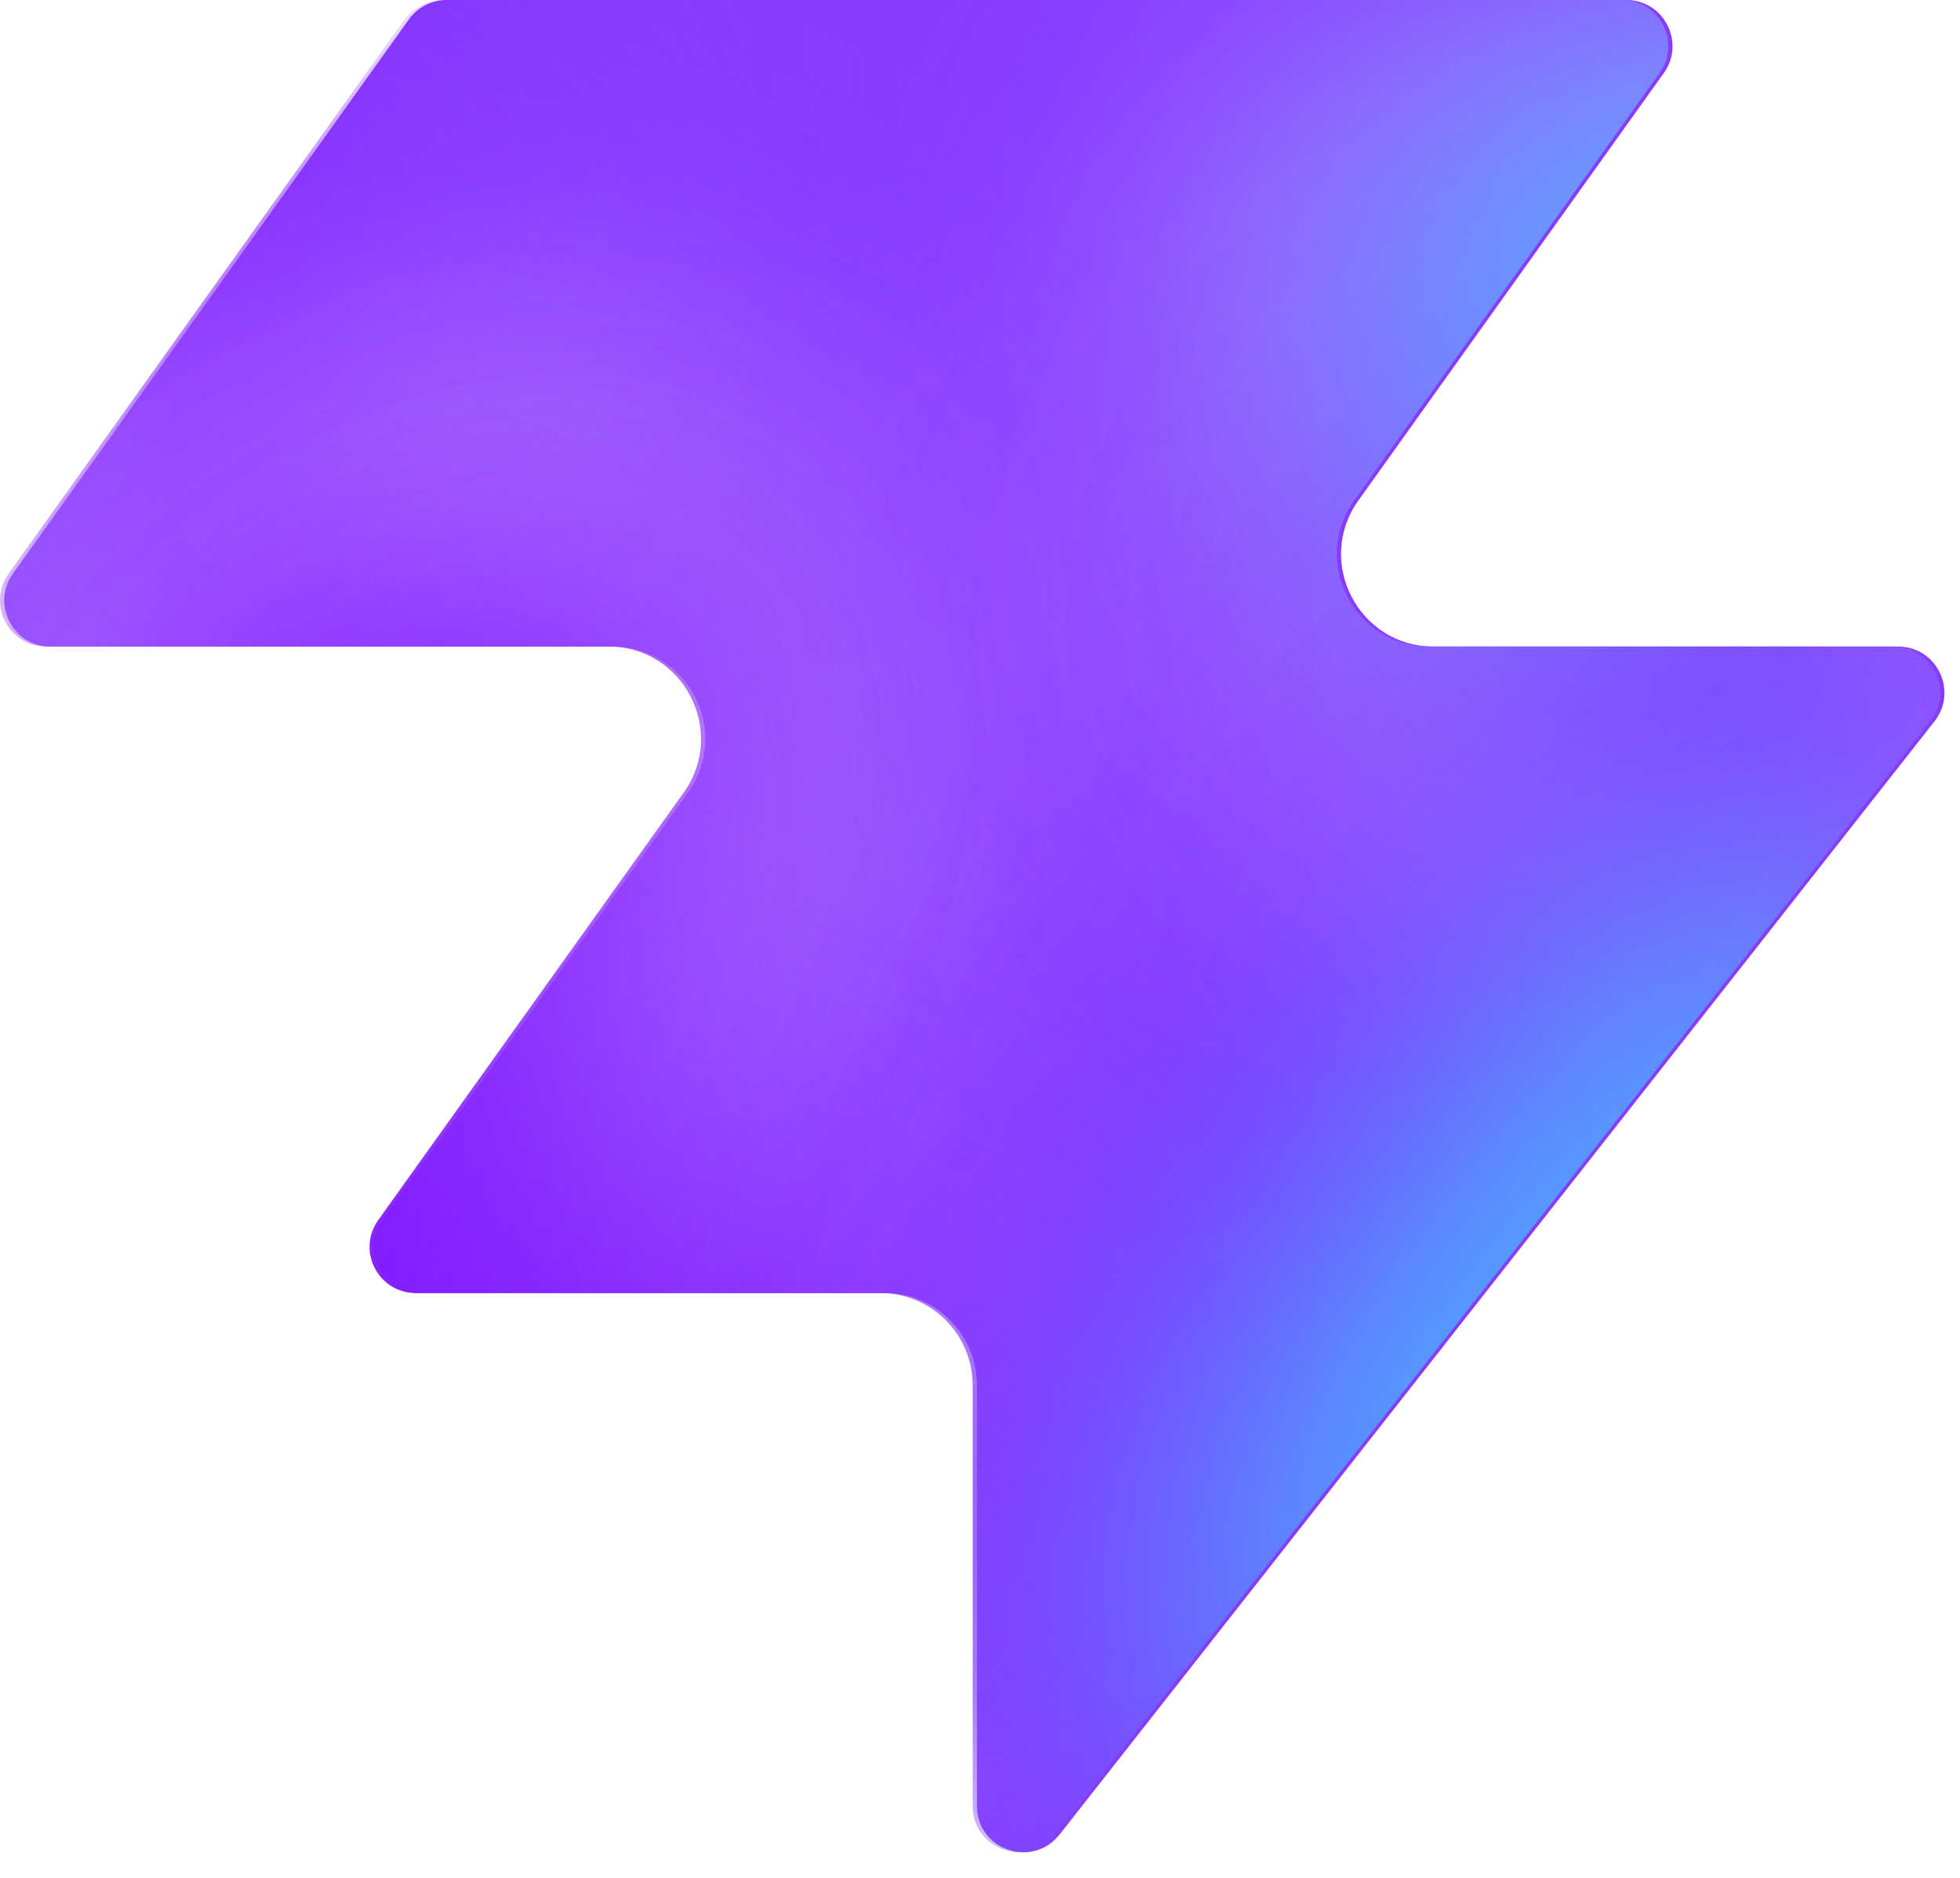
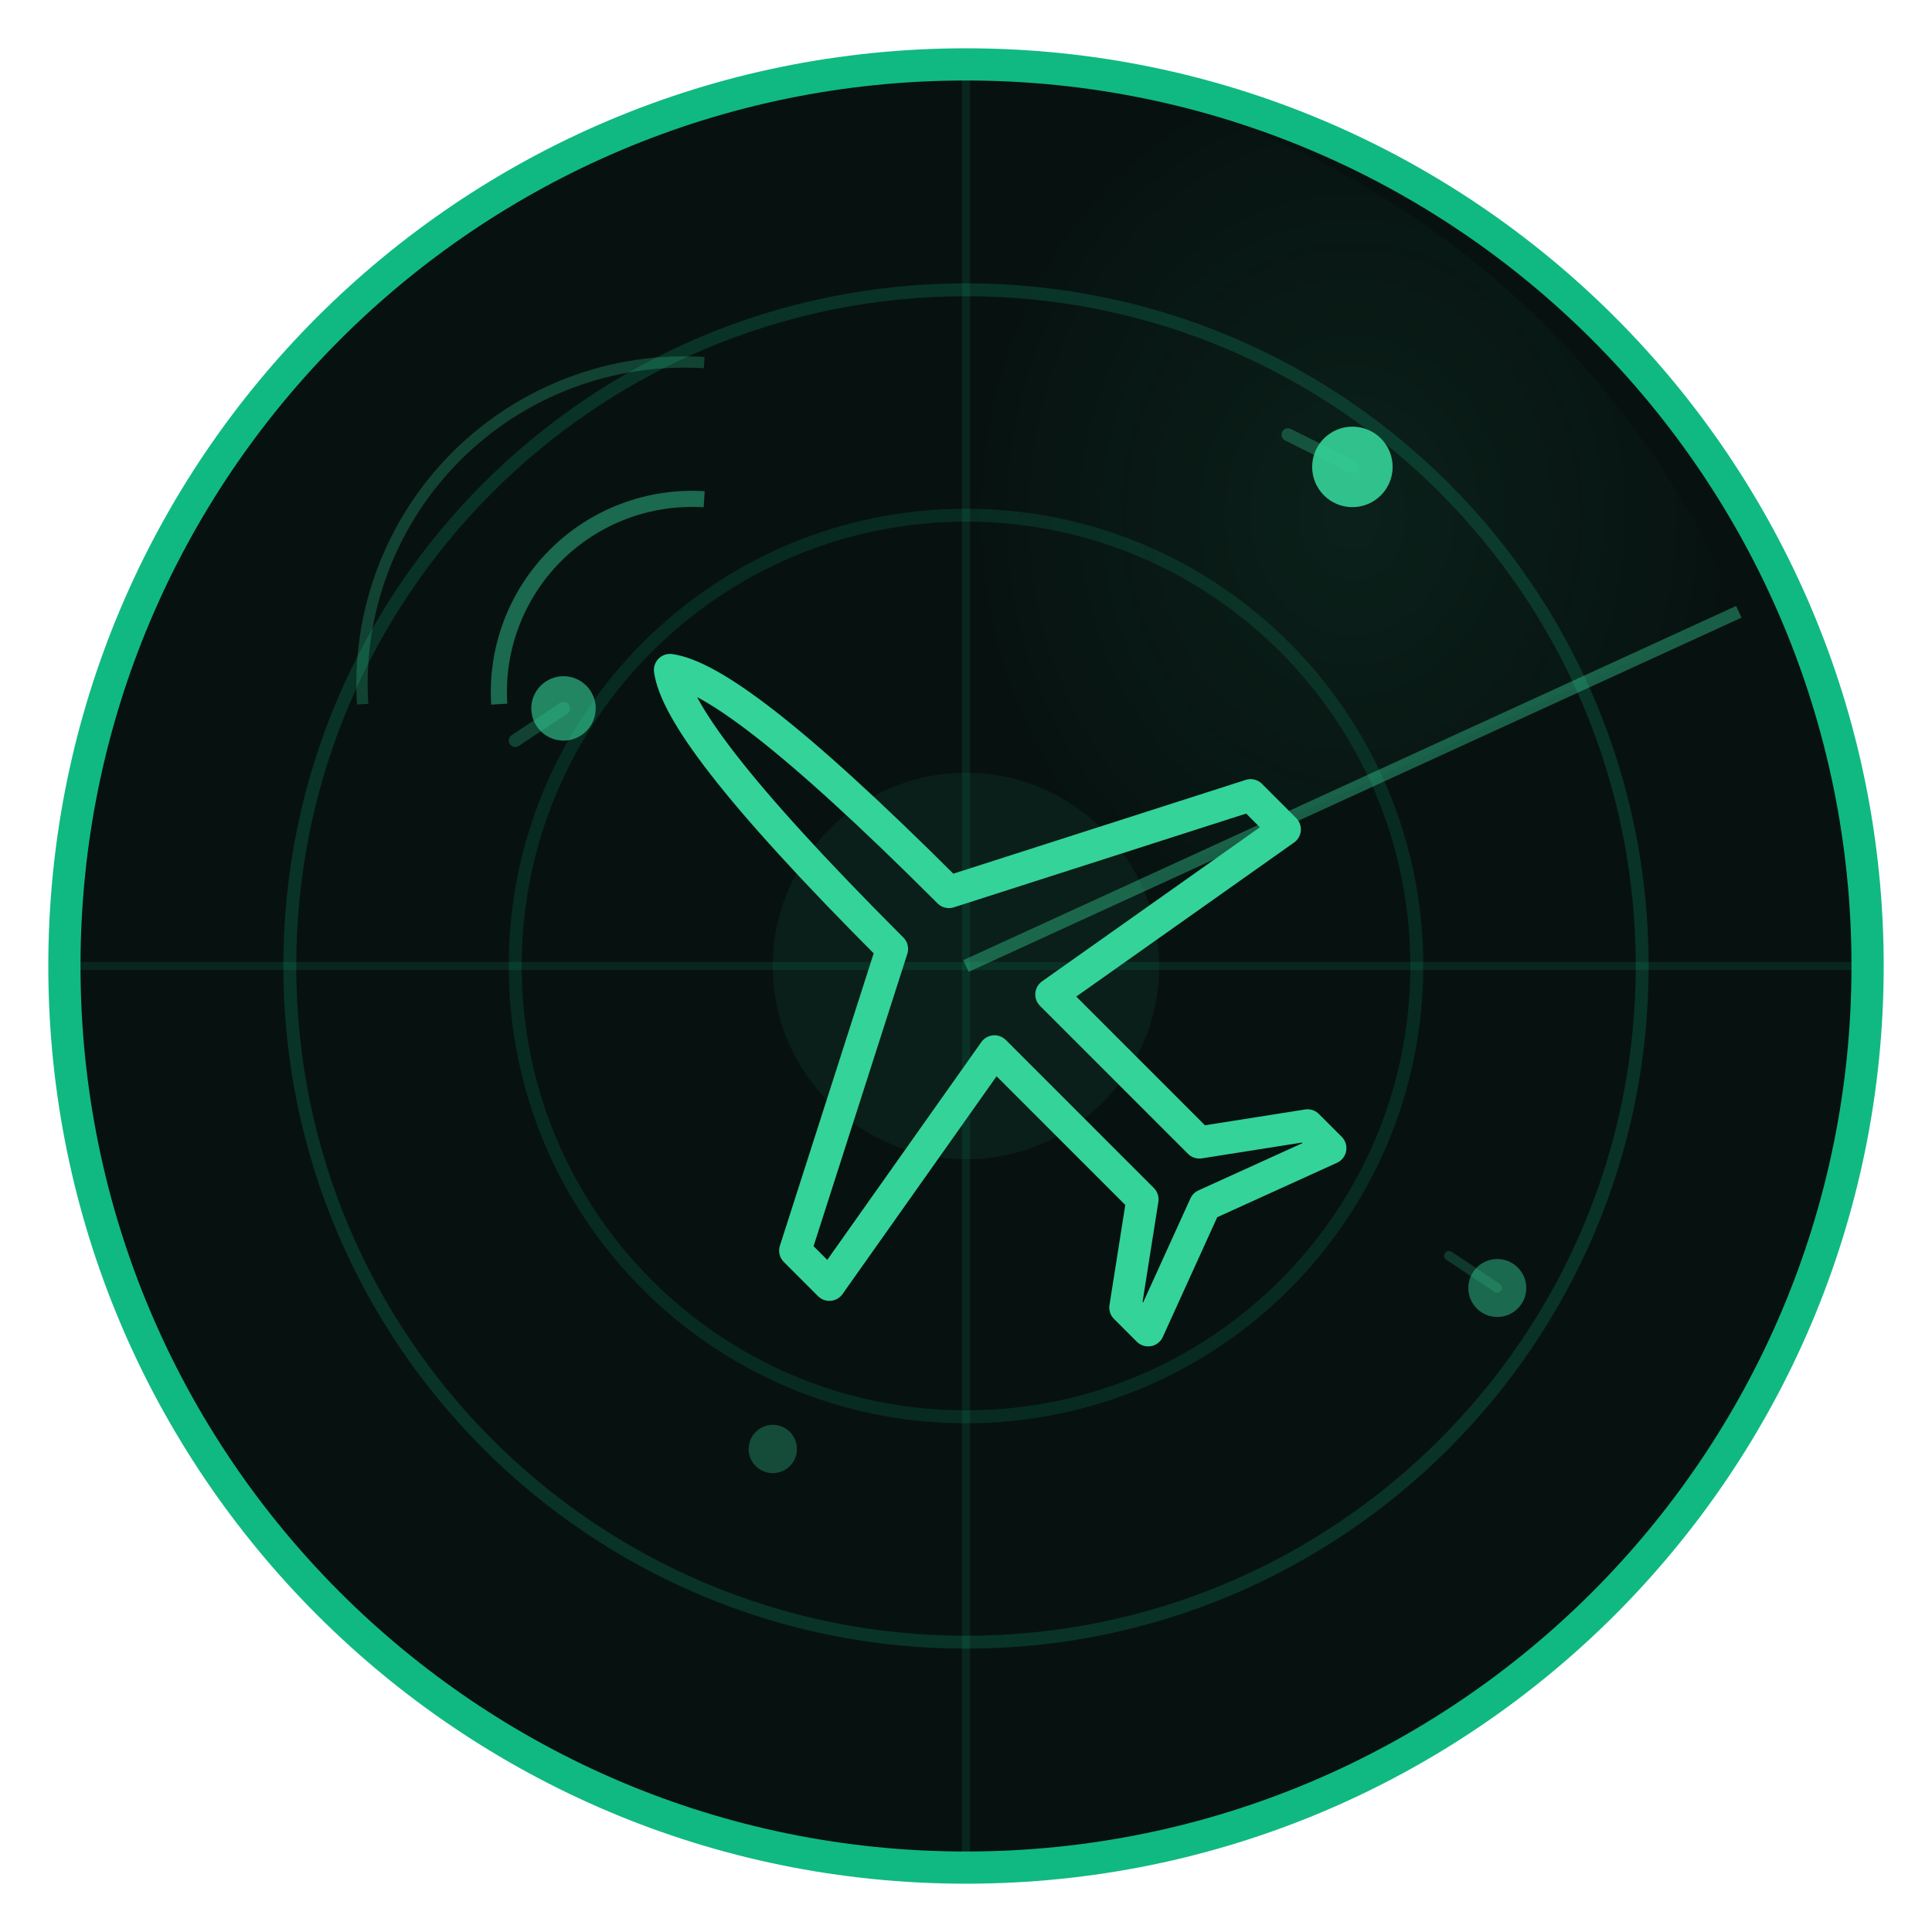
- <svg xmlns="http://www.w3.org/2000/svg" width="48" height="46" fill="none" viewBox="0 0 48 46">
-   <path fill="#863bff" d="M25.946 44.938c-.664.845-2.021.375-2.021-.698V33.937a2.26 2.26 0 0 0-2.262-2.262H10.287c-.92 0-1.456-1.04-.92-1.788l7.48-10.471c1.07-1.497 0-3.578-1.842-3.578H1.237c-.92 0-1.456-1.04-.92-1.788L10.013.474c.214-.297.556-.474.92-.474h28.894c.92 0 1.456 1.04.92 1.788l-7.48 10.471c-1.07 1.498 0 3.579 1.842 3.579h11.377c.943 0 1.473 1.088.89 1.83L25.947 44.94z" style="fill:#863bff;fill:color(display-p3 .525 .23 1);fill-opacity:1" />
-   <mask id="a" width="48" height="46" x="0" y="0" maskUnits="userSpaceOnUse" style="mask-type:alpha">
-     <path fill="#000" d="M25.842 44.938c-.664.844-2.021.375-2.021-.698V33.937a2.26 2.26 0 0 0-2.262-2.262H10.183c-.92 0-1.456-1.04-.92-1.788l7.48-10.471c1.07-1.498 0-3.579-1.842-3.579H1.133c-.92 0-1.456-1.04-.92-1.787L9.91.473c.214-.297.556-.474.92-.474h28.894c.92 0 1.456 1.04.92 1.788l-7.48 10.471c-1.07 1.498 0 3.578 1.842 3.578h11.377c.943 0 1.473 1.088.89 1.832L25.843 44.94z" style="fill:#000;fill-opacity:1" />
-   </mask>
-   <g mask="url(#a)">
-     <g filter="url(#b)">
-       <ellipse cx="5.508" cy="14.704" fill="#ede6ff" rx="5.508" ry="14.704" style="fill:#ede6ff;fill:color(display-p3 .927 .903 1);fill-opacity:1" transform="matrix(.00324 1 1 -.00324 -4.47 31.516)" />
-     </g>
-     <g filter="url(#c)">
-       <ellipse cx="10.399" cy="29.851" fill="#ede6ff" rx="10.399" ry="29.851" style="fill:#ede6ff;fill:color(display-p3 .927 .903 1);fill-opacity:1" transform="matrix(.00324 1 1 -.00324 -39.328 7.883)" />
-     </g>
-     <g filter="url(#d)">
-       <ellipse cx="5.508" cy="30.487" fill="#7e14ff" rx="5.508" ry="30.487" style="fill:#7e14ff;fill:color(display-p3 .492 .077 1);fill-opacity:1" transform="rotate(89.814 -25.913 -14.639)scale(1 -1)" />
-     </g>
-     <g filter="url(#e)">
-       <ellipse cx="5.508" cy="30.599" fill="#7e14ff" rx="5.508" ry="30.599" style="fill:#7e14ff;fill:color(display-p3 .492 .077 1);fill-opacity:1" transform="rotate(89.814 -32.644 -3.334)scale(1 -1)" />
-     </g>
-     <g filter="url(#f)">
-       <ellipse cx="5.508" cy="30.599" fill="#7e14ff" rx="5.508" ry="30.599" style="fill:#7e14ff;fill:color(display-p3 .492 .077 1);fill-opacity:1" transform="matrix(.00324 1 1 -.00324 -34.34 30.47)" />
-     </g>
-     <g filter="url(#g)">
-       <ellipse cx="14.072" cy="22.078" fill="#ede6ff" rx="14.072" ry="22.078" style="fill:#ede6ff;fill:color(display-p3 .927 .903 1);fill-opacity:1" transform="rotate(93.35 24.506 48.493)scale(-1 1)" />
-     </g>
-     <g filter="url(#h)">
-       <ellipse cx="3.47" cy="21.501" fill="#7e14ff" rx="3.47" ry="21.501" style="fill:#7e14ff;fill:color(display-p3 .492 .077 1);fill-opacity:1" transform="rotate(89.009 28.708 47.59)scale(-1 1)" />
-     </g>
-     <g filter="url(#i)">
-       <ellipse cx="3.47" cy="21.501" fill="#7e14ff" rx="3.47" ry="21.501" style="fill:#7e14ff;fill:color(display-p3 .492 .077 1);fill-opacity:1" transform="rotate(89.009 28.708 47.59)scale(-1 1)" />
-     </g>
-     <g filter="url(#j)">
-       <ellipse cx=".387" cy="8.972" fill="#7e14ff" rx="4.407" ry="29.108" style="fill:#7e14ff;fill:color(display-p3 .492 .077 1);fill-opacity:1" transform="rotate(39.51 .387 8.972)" />
-     </g>
-     <g filter="url(#k)">
-       <ellipse cx="47.523" cy="-6.092" fill="#7e14ff" rx="4.407" ry="29.108" style="fill:#7e14ff;fill:color(display-p3 .492 .077 1);fill-opacity:1" transform="rotate(37.892 47.523 -6.092)" />
-     </g>
-     <g filter="url(#l)">
-       <ellipse cx="41.412" cy="6.333" fill="#47bfff" rx="5.971" ry="9.665" style="fill:#47bfff;fill:color(display-p3 .28 .748 1);fill-opacity:1" transform="rotate(37.892 41.412 6.333)" />
-     </g>
-     <g filter="url(#m)">
-       <ellipse cx="-1.879" cy="38.332" fill="#7e14ff" rx="4.407" ry="29.108" style="fill:#7e14ff;fill:color(display-p3 .492 .077 1);fill-opacity:1" transform="rotate(37.892 -1.88 38.332)" />
-     </g>
-     <g filter="url(#n)">
-       <ellipse cx="-1.879" cy="38.332" fill="#7e14ff" rx="4.407" ry="29.108" style="fill:#7e14ff;fill:color(display-p3 .492 .077 1);fill-opacity:1" transform="rotate(37.892 -1.88 38.332)" />
-     </g>
-     <g filter="url(#o)">
-       <ellipse cx="35.651" cy="29.907" fill="#7e14ff" rx="4.407" ry="29.108" style="fill:#7e14ff;fill:color(display-p3 .492 .077 1);fill-opacity:1" transform="rotate(37.892 35.651 29.907)" />
-     </g>
-     <g filter="url(#p)">
-       <ellipse cx="38.418" cy="32.4" fill="#47bfff" rx="5.971" ry="15.297" style="fill:#47bfff;fill:color(display-p3 .28 .748 1);fill-opacity:1" transform="rotate(37.892 38.418 32.4)" />
-     </g>
+ <svg xmlns="http://www.w3.org/2000/svg" width="120" height="120" viewBox="0 0 120 120" fill="none">
+   <circle cx="60" cy="60" r="56" fill="#071210" stroke="#10b981" stroke-width="2" />
+   <circle cx="60" cy="60" r="42" fill="none" stroke="#10b981" stroke-width="0.8" opacity="0.2" />
+   <circle cx="60" cy="60" r="28" fill="none" stroke="#10b981" stroke-width="0.8" opacity="0.15" />
+   <line x1="60" y1="4" x2="60" y2="116" stroke="#10b981" stroke-width="0.5" opacity="0.12" />
+   <line x1="4" y1="60" x2="116" y2="60" stroke="#10b981" stroke-width="0.5" opacity="0.12" />
+   <defs>
+     <radialGradient id="sweep" cx="50%" cy="50%">
+       <stop offset="0%" stop-color="#34d399" stop-opacity="0.5" />
+       <stop offset="100%" stop-color="#34d399" stop-opacity="0" />
+     </radialGradient>
+   </defs>
+   <path d="M60,60 L60,4 A56,56 0 0,1 108,38 Z" fill="url(#sweep)" opacity="0.15" />
+   <line x1="60" y1="60" x2="108" y2="38" stroke="#34d399" stroke-width="0.8" opacity="0.4" />
+   <circle cx="60" cy="60" r="12" fill="#34d399" opacity="0.07" />
+   <g transform="translate(60,60) rotate(-45)">
+     <path d="M0,-26 C1.5,-24 2.5,-18 2.5,-4 L20,5 L20,8 L2.5,5 L2.5,18 L8,22 L8,24 L0,21 L-8,24 L-8,22 L-2.5,18 L-2.5,5 L-20,8 L-20,5 L-2.5,-4 C-2.5,-18 -1.5,-24 0,-26 Z" fill="none" stroke="#34d399" stroke-width="2" stroke-linejoin="round" />
+     <path d="M-9,-32 A12,12 0 0,1 9,-32" fill="none" stroke="#34d399" stroke-width="1" opacity="0.45" />
+     <path d="M-15,-38 A20,20 0 0,1 15,-38" fill="none" stroke="#34d399" stroke-width="0.7" opacity="0.25" />
  </g>
-   <defs>
-     <filter id="b" width="60.045" height="41.654" x="-19.77" y="16.149" color-interpolation-filters="sRGB" filterUnits="userSpaceOnUse">
-       <feFlood flood-opacity="0" result="BackgroundImageFix" />
-       <feBlend in="SourceGraphic" in2="BackgroundImageFix" result="shape" />
-       <feGaussianBlur result="effect1_foregroundBlur_2002_17158" stdDeviation="7.659" />
-     </filter>
-     <filter id="c" width="90.34" height="51.437" x="-54.613" y="-7.533" color-interpolation-filters="sRGB" filterUnits="userSpaceOnUse">
-       <feFlood flood-opacity="0" result="BackgroundImageFix" />
-       <feBlend in="SourceGraphic" in2="BackgroundImageFix" result="shape" />
-       <feGaussianBlur result="effect1_foregroundBlur_2002_17158" stdDeviation="7.659" />
-     </filter>
-     <filter id="d" width="79.355" height="29.4" x="-49.64" y="2.03" color-interpolation-filters="sRGB" filterUnits="userSpaceOnUse">
-       <feFlood flood-opacity="0" result="BackgroundImageFix" />
-       <feBlend in="SourceGraphic" in2="BackgroundImageFix" result="shape" />
-       <feGaussianBlur result="effect1_foregroundBlur_2002_17158" stdDeviation="4.596" />
-     </filter>
-     <filter id="e" width="79.579" height="29.4" x="-45.045" y="20.029" color-interpolation-filters="sRGB" filterUnits="userSpaceOnUse">
-       <feFlood flood-opacity="0" result="BackgroundImageFix" />
-       <feBlend in="SourceGraphic" in2="BackgroundImageFix" result="shape" />
-       <feGaussianBlur result="effect1_foregroundBlur_2002_17158" stdDeviation="4.596" />
-     </filter>
-     <filter id="f" width="79.579" height="29.4" x="-43.513" y="21.178" color-interpolation-filters="sRGB" filterUnits="userSpaceOnUse">
-       <feFlood flood-opacity="0" result="BackgroundImageFix" />
-       <feBlend in="SourceGraphic" in2="BackgroundImageFix" result="shape" />
-       <feGaussianBlur result="effect1_foregroundBlur_2002_17158" stdDeviation="4.596" />
-     </filter>
-     <filter id="g" width="74.749" height="58.852" x="15.756" y="-17.901" color-interpolation-filters="sRGB" filterUnits="userSpaceOnUse">
-       <feFlood flood-opacity="0" result="BackgroundImageFix" />
-       <feBlend in="SourceGraphic" in2="BackgroundImageFix" result="shape" />
-       <feGaussianBlur result="effect1_foregroundBlur_2002_17158" stdDeviation="7.659" />
-     </filter>
-     <filter id="h" width="61.377" height="25.362" x="23.548" y="2.284" color-interpolation-filters="sRGB" filterUnits="userSpaceOnUse">
-       <feFlood flood-opacity="0" result="BackgroundImageFix" />
-       <feBlend in="SourceGraphic" in2="BackgroundImageFix" result="shape" />
-       <feGaussianBlur result="effect1_foregroundBlur_2002_17158" stdDeviation="4.596" />
-     </filter>
-     <filter id="i" width="61.377" height="25.362" x="23.548" y="2.284" color-interpolation-filters="sRGB" filterUnits="userSpaceOnUse">
-       <feFlood flood-opacity="0" result="BackgroundImageFix" />
-       <feBlend in="SourceGraphic" in2="BackgroundImageFix" result="shape" />
-       <feGaussianBlur result="effect1_foregroundBlur_2002_17158" stdDeviation="4.596" />
-     </filter>
-     <filter id="j" width="56.045" height="63.649" x="-27.636" y="-22.853" color-interpolation-filters="sRGB" filterUnits="userSpaceOnUse">
-       <feFlood flood-opacity="0" result="BackgroundImageFix" />
-       <feBlend in="SourceGraphic" in2="BackgroundImageFix" result="shape" />
-       <feGaussianBlur result="effect1_foregroundBlur_2002_17158" stdDeviation="4.596" />
-     </filter>
-     <filter id="k" width="54.814" height="64.646" x="20.116" y="-38.415" color-interpolation-filters="sRGB" filterUnits="userSpaceOnUse">
-       <feFlood flood-opacity="0" result="BackgroundImageFix" />
-       <feBlend in="SourceGraphic" in2="BackgroundImageFix" result="shape" />
-       <feGaussianBlur result="effect1_foregroundBlur_2002_17158" stdDeviation="4.596" />
-     </filter>
-     <filter id="l" width="33.541" height="35.313" x="24.641" y="-11.323" color-interpolation-filters="sRGB" filterUnits="userSpaceOnUse">
-       <feFlood flood-opacity="0" result="BackgroundImageFix" />
-       <feBlend in="SourceGraphic" in2="BackgroundImageFix" result="shape" />
-       <feGaussianBlur result="effect1_foregroundBlur_2002_17158" stdDeviation="4.596" />
-     </filter>
-     <filter id="m" width="54.814" height="64.646" x="-29.286" y="6.009" color-interpolation-filters="sRGB" filterUnits="userSpaceOnUse">
-       <feFlood flood-opacity="0" result="BackgroundImageFix" />
-       <feBlend in="SourceGraphic" in2="BackgroundImageFix" result="shape" />
-       <feGaussianBlur result="effect1_foregroundBlur_2002_17158" stdDeviation="4.596" />
-     </filter>
-     <filter id="n" width="54.814" height="64.646" x="-29.286" y="6.009" color-interpolation-filters="sRGB" filterUnits="userSpaceOnUse">
-       <feFlood flood-opacity="0" result="BackgroundImageFix" />
-       <feBlend in="SourceGraphic" in2="BackgroundImageFix" result="shape" />
-       <feGaussianBlur result="effect1_foregroundBlur_2002_17158" stdDeviation="4.596" />
-     </filter>
-     <filter id="o" width="54.814" height="64.646" x="8.244" y="-2.416" color-interpolation-filters="sRGB" filterUnits="userSpaceOnUse">
-       <feFlood flood-opacity="0" result="BackgroundImageFix" />
-       <feBlend in="SourceGraphic" in2="BackgroundImageFix" result="shape" />
-       <feGaussianBlur result="effect1_foregroundBlur_2002_17158" stdDeviation="4.596" />
-     </filter>
-     <filter id="p" width="39.409" height="43.623" x="18.713" y="10.588" color-interpolation-filters="sRGB" filterUnits="userSpaceOnUse">
-       <feFlood flood-opacity="0" result="BackgroundImageFix" />
-       <feBlend in="SourceGraphic" in2="BackgroundImageFix" result="shape" />
-       <feGaussianBlur result="effect1_foregroundBlur_2002_17158" stdDeviation="4.596" />
-     </filter>
-   </defs>
+   <path d="M80,27 L84,29" fill="none" stroke="#34d399" stroke-width="0.8" opacity="0.3" stroke-linecap="round" />
+   <circle cx="84" cy="29" r="2.5" fill="#34d399" opacity="0.9" />
+   <path d="M32,46 L35,44" fill="none" stroke="#34d399" stroke-width="0.8" opacity="0.25" stroke-linecap="round" />
+   <circle cx="35" cy="44" r="2" fill="#34d399" opacity="0.6" />
+   <path d="M90,78 L93,80" fill="none" stroke="#34d399" stroke-width="0.6" opacity="0.2" stroke-linecap="round" />
+   <circle cx="93" cy="80" r="1.8" fill="#34d399" opacity="0.45" />
+   <circle cx="48" cy="90" r="1.5" fill="#34d399" opacity="0.3" />
</svg>
